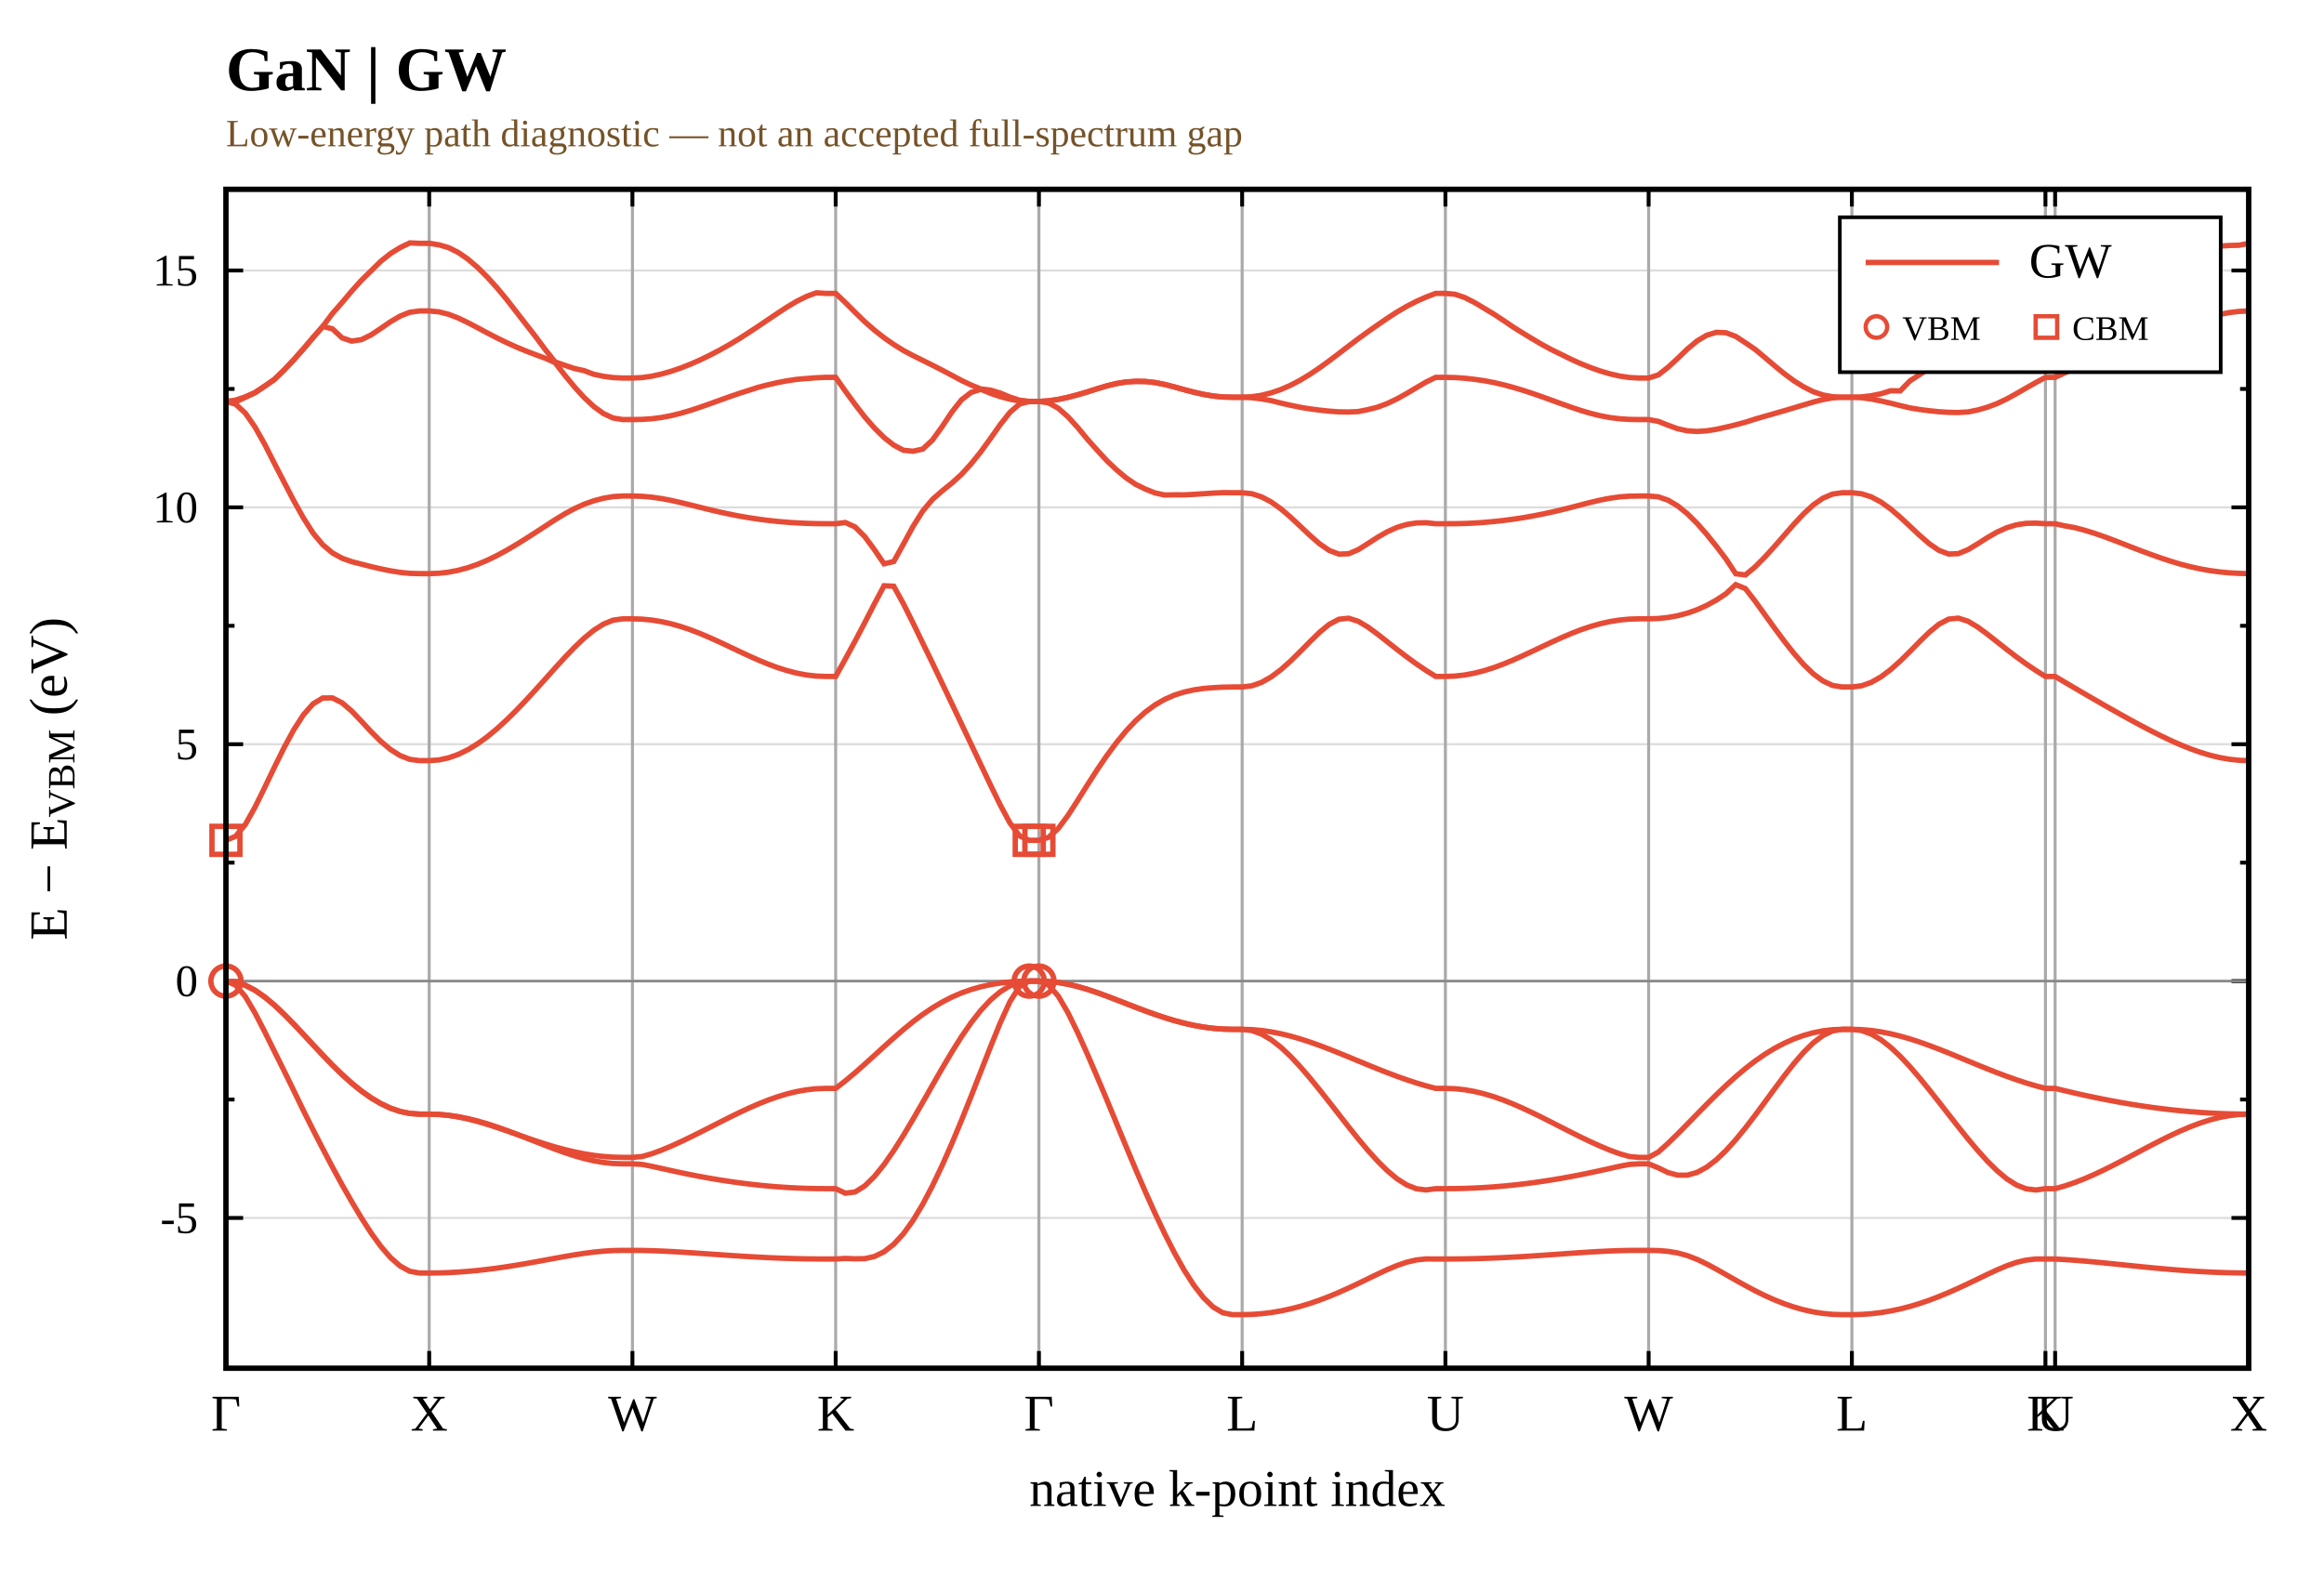
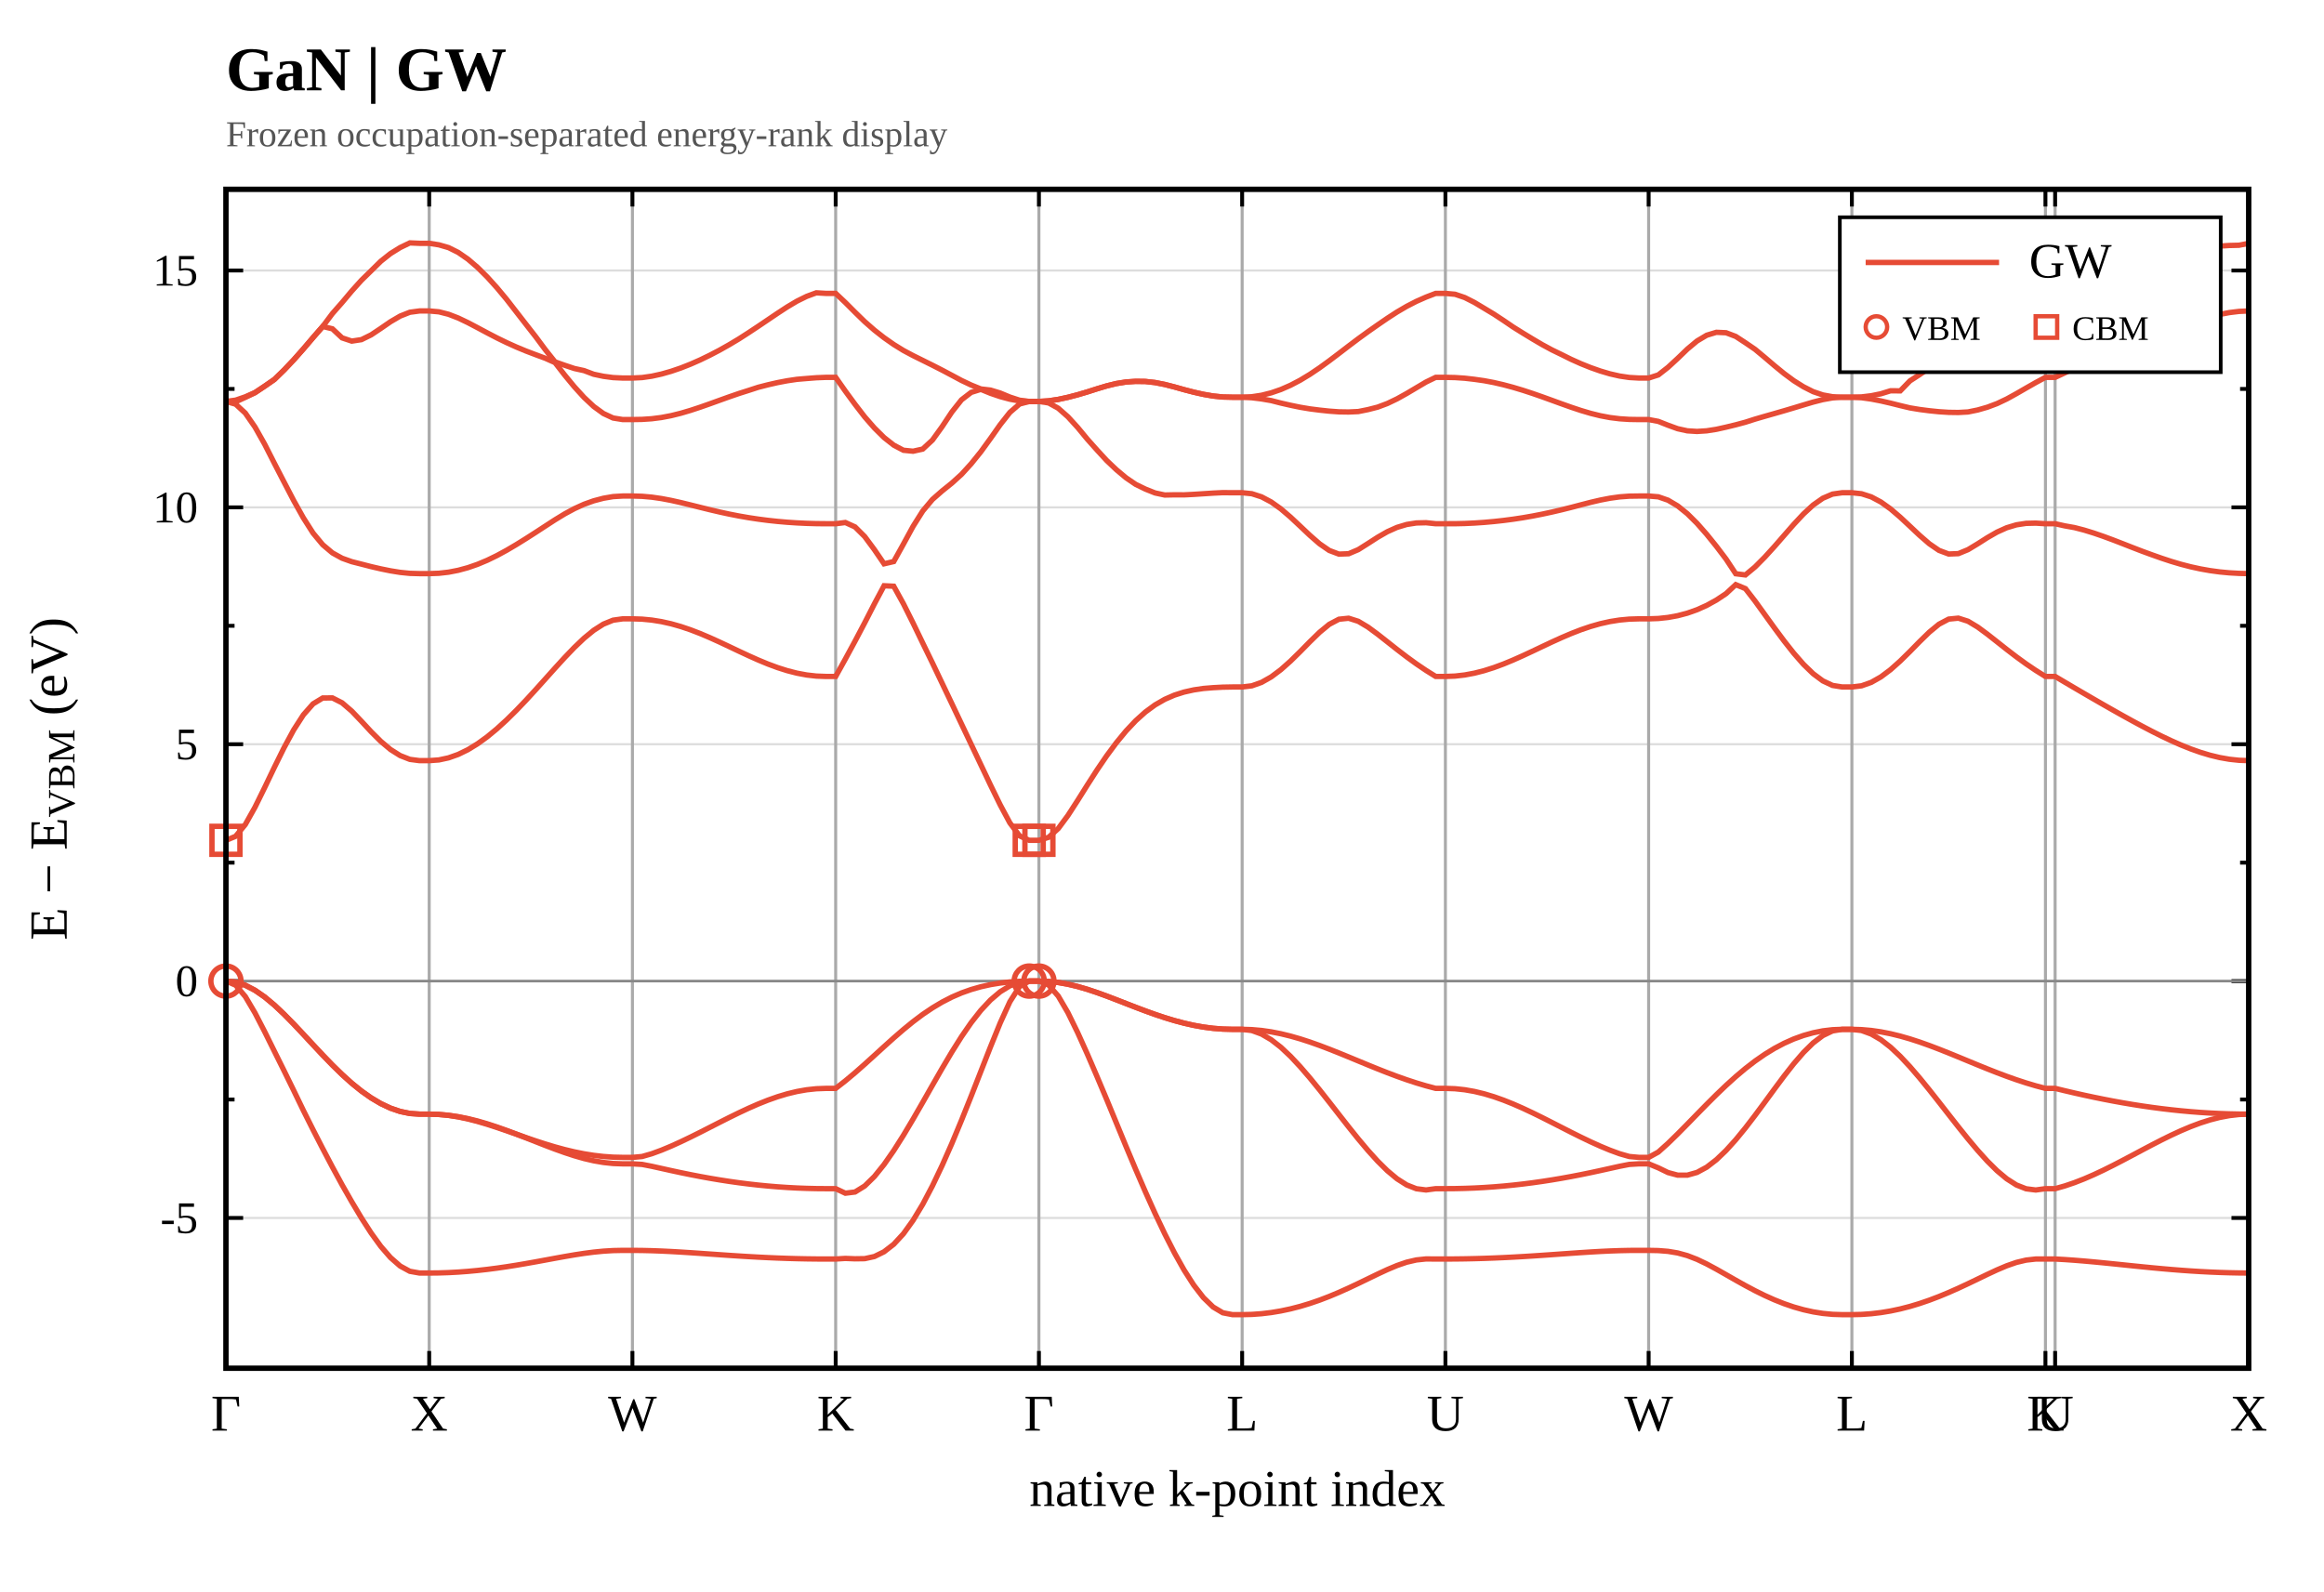
<svg xmlns="http://www.w3.org/2000/svg" width="1080" height="740" viewBox="0 0 1080 740">
  <rect width="100%" height="100%" fill="white" />
  <text x="105" y="42" font-family="Times New Roman, DejaVu Serif, serif" font-size="29" font-weight="bold">GaN | GW</text>
  <defs>
    <clipPath id="frontier-clip">
      <rect x="105" y="88" width="940" height="548" />
    </clipPath>
  </defs>
-   <text id="diagnostic-warning" x="105" y="68" font-family="Times New Roman, DejaVu Serif, serif" font-size="18" fill="#755328">Low-energy path diagnostic — not an accepted full-spectrum gap</text>
+   <text x="105" y="68" font-family="Times New Roman, DejaVu Serif, serif" font-size="17" fill="#555555">Frozen occupation-separated energy-rank display</text>
  <line x1="105" y1="566.143" x2="1045" y2="566.143" stroke="#dddddd" stroke-width="1" />
  <text x="92" y="573.143" text-anchor="end" font-family="Times New Roman, DejaVu Serif, serif" font-size="21">-5</text>
  <line x1="105" y1="566.143" x2="113" y2="566.143" stroke="black" stroke-width="1.8" />
  <line x1="1045" y1="566.143" x2="1037" y2="566.143" stroke="black" stroke-width="1.8" />
  <line x1="105" y1="511.093" x2="109" y2="511.093" stroke="black" stroke-width="1.8" />
  <line x1="1045" y1="511.093" x2="1041" y2="511.093" stroke="black" stroke-width="1.8" />
  <line x1="105" y1="456.042" x2="1045" y2="456.042" stroke="#dddddd" stroke-width="1" />
  <text x="92" y="463.042" text-anchor="end" font-family="Times New Roman, DejaVu Serif, serif" font-size="21">0</text>
  <line x1="105" y1="456.042" x2="113" y2="456.042" stroke="black" stroke-width="1.8" />
  <line x1="1045" y1="456.042" x2="1037" y2="456.042" stroke="black" stroke-width="1.8" />
  <line x1="105" y1="400.992" x2="109" y2="400.992" stroke="black" stroke-width="1.8" />
  <line x1="1045" y1="400.992" x2="1041" y2="400.992" stroke="black" stroke-width="1.8" />
  <line x1="105" y1="345.941" x2="1045" y2="345.941" stroke="#dddddd" stroke-width="1" />
  <text x="92" y="352.941" text-anchor="end" font-family="Times New Roman, DejaVu Serif, serif" font-size="21">5</text>
  <line x1="105" y1="345.941" x2="113" y2="345.941" stroke="black" stroke-width="1.8" />
  <line x1="1045" y1="345.941" x2="1037" y2="345.941" stroke="black" stroke-width="1.8" />
  <line x1="105" y1="290.891" x2="109" y2="290.891" stroke="black" stroke-width="1.8" />
  <line x1="1045" y1="290.891" x2="1041" y2="290.891" stroke="black" stroke-width="1.8" />
  <line x1="105" y1="235.840" x2="1045" y2="235.840" stroke="#dddddd" stroke-width="1" />
  <text x="92" y="242.840" text-anchor="end" font-family="Times New Roman, DejaVu Serif, serif" font-size="21">10</text>
  <line x1="105" y1="235.840" x2="113" y2="235.840" stroke="black" stroke-width="1.8" />
  <line x1="1045" y1="235.840" x2="1037" y2="235.840" stroke="black" stroke-width="1.8" />
  <line x1="105" y1="180.789" x2="109" y2="180.789" stroke="black" stroke-width="1.8" />
  <line x1="1045" y1="180.789" x2="1041" y2="180.789" stroke="black" stroke-width="1.8" />
  <line x1="105" y1="125.739" x2="1045" y2="125.739" stroke="#dddddd" stroke-width="1" />
  <text x="92" y="132.739" text-anchor="end" font-family="Times New Roman, DejaVu Serif, serif" font-size="21">15</text>
  <line x1="105" y1="125.739" x2="113" y2="125.739" stroke="black" stroke-width="1.8" />
  <line x1="1045" y1="125.739" x2="1037" y2="125.739" stroke="black" stroke-width="1.8" />
  <line x1="105.000" y1="88" x2="105.000" y2="636" stroke="#aaaaaa" stroke-width="1.4" />
  <text x="105.000" y="665" text-anchor="middle" font-family="Times New Roman, DejaVu Serif, serif" font-size="24">Γ</text>
  <line x1="105.000" y1="88" x2="105.000" y2="96" stroke="black" stroke-width="1.8" />
  <line x1="105.000" y1="636" x2="105.000" y2="628" stroke="black" stroke-width="1.8" />
  <line x1="199.450" y1="88" x2="199.450" y2="636" stroke="#aaaaaa" stroke-width="1.4" />
  <text x="199.450" y="665" text-anchor="middle" font-family="Times New Roman, DejaVu Serif, serif" font-size="24">X</text>
  <line x1="199.450" y1="88" x2="199.450" y2="96" stroke="black" stroke-width="1.8" />
  <line x1="199.450" y1="636" x2="199.450" y2="628" stroke="black" stroke-width="1.8" />
  <line x1="293.900" y1="88" x2="293.900" y2="636" stroke="#aaaaaa" stroke-width="1.4" />
  <text x="293.900" y="665" text-anchor="middle" font-family="Times New Roman, DejaVu Serif, serif" font-size="24">W</text>
  <line x1="293.900" y1="88" x2="293.900" y2="96" stroke="black" stroke-width="1.8" />
  <line x1="293.900" y1="636" x2="293.900" y2="628" stroke="black" stroke-width="1.8" />
  <line x1="388.349" y1="88" x2="388.349" y2="636" stroke="#aaaaaa" stroke-width="1.4" />
  <text x="388.349" y="665" text-anchor="middle" font-family="Times New Roman, DejaVu Serif, serif" font-size="24">K</text>
  <line x1="388.349" y1="88" x2="388.349" y2="96" stroke="black" stroke-width="1.8" />
  <line x1="388.349" y1="636" x2="388.349" y2="628" stroke="black" stroke-width="1.8" />
  <line x1="482.799" y1="88" x2="482.799" y2="636" stroke="#aaaaaa" stroke-width="1.4" />
  <text x="482.799" y="665" text-anchor="middle" font-family="Times New Roman, DejaVu Serif, serif" font-size="24">Γ</text>
  <line x1="482.799" y1="88" x2="482.799" y2="96" stroke="black" stroke-width="1.8" />
  <line x1="482.799" y1="636" x2="482.799" y2="628" stroke="black" stroke-width="1.8" />
  <line x1="577.249" y1="88" x2="577.249" y2="636" stroke="#aaaaaa" stroke-width="1.4" />
  <text x="577.249" y="665" text-anchor="middle" font-family="Times New Roman, DejaVu Serif, serif" font-size="24">L</text>
  <line x1="577.249" y1="88" x2="577.249" y2="96" stroke="black" stroke-width="1.8" />
  <line x1="577.249" y1="636" x2="577.249" y2="628" stroke="black" stroke-width="1.8" />
  <line x1="671.699" y1="88" x2="671.699" y2="636" stroke="#aaaaaa" stroke-width="1.4" />
  <text x="671.699" y="665" text-anchor="middle" font-family="Times New Roman, DejaVu Serif, serif" font-size="24">U</text>
  <line x1="671.699" y1="88" x2="671.699" y2="96" stroke="black" stroke-width="1.8" />
  <line x1="671.699" y1="636" x2="671.699" y2="628" stroke="black" stroke-width="1.8" />
  <line x1="766.148" y1="88" x2="766.148" y2="636" stroke="#aaaaaa" stroke-width="1.4" />
  <text x="766.148" y="665" text-anchor="middle" font-family="Times New Roman, DejaVu Serif, serif" font-size="24">W</text>
  <line x1="766.148" y1="88" x2="766.148" y2="96" stroke="black" stroke-width="1.8" />
  <line x1="766.148" y1="636" x2="766.148" y2="628" stroke="black" stroke-width="1.8" />
  <line x1="860.598" y1="88" x2="860.598" y2="636" stroke="#aaaaaa" stroke-width="1.4" />
  <text x="860.598" y="665" text-anchor="middle" font-family="Times New Roman, DejaVu Serif, serif" font-size="24">L</text>
  <line x1="860.598" y1="88" x2="860.598" y2="96" stroke="black" stroke-width="1.8" />
  <line x1="860.598" y1="636" x2="860.598" y2="628" stroke="black" stroke-width="1.8" />
  <line x1="950.550" y1="88" x2="950.550" y2="636" stroke="#aaaaaa" stroke-width="1.4" />
  <text x="950.550" y="665" text-anchor="middle" font-family="Times New Roman, DejaVu Serif, serif" font-size="24">K</text>
  <line x1="950.550" y1="88" x2="950.550" y2="96" stroke="black" stroke-width="1.8" />
  <line x1="950.550" y1="636" x2="950.550" y2="628" stroke="black" stroke-width="1.8" />
  <line x1="955.048" y1="88" x2="955.048" y2="636" stroke="#aaaaaa" stroke-width="1.4" />
  <text x="955.048" y="665" text-anchor="middle" font-family="Times New Roman, DejaVu Serif, serif" font-size="24">U</text>
  <line x1="955.048" y1="88" x2="955.048" y2="96" stroke="black" stroke-width="1.8" />
  <line x1="955.048" y1="636" x2="955.048" y2="628" stroke="black" stroke-width="1.8" />
  <line x1="1045.000" y1="88" x2="1045.000" y2="636" stroke="#aaaaaa" stroke-width="1.4" />
  <text x="1045.000" y="665" text-anchor="middle" font-family="Times New Roman, DejaVu Serif, serif" font-size="24">X</text>
  <line x1="1045.000" y1="88" x2="1045.000" y2="96" stroke="black" stroke-width="1.8" />
  <line x1="1045.000" y1="636" x2="1045.000" y2="628" stroke="black" stroke-width="1.8" />
  <line x1="105" y1="456.042" x2="1045" y2="456.042" stroke="#888888" stroke-width="1.2" />
  <path id="GW-rank-1" d="M105.000,456.042 L109.498,457.927 L113.995,463.221 L118.493,470.843 L122.990,479.548 L127.488,488.630 L131.986,497.687 L136.483,506.871 L140.981,516.186 L145.478,525.161 L149.976,533.921 L154.474,542.475 L158.971,550.750 L163.469,558.633 L167.967,566.154 L172.464,573.138 L176.962,579.347 L181.459,584.549 L185.957,588.493 L190.455,590.944 L194.952,591.746 L199.450,591.746 L203.947,591.695 L208.445,591.548 L212.943,591.306 L217.440,590.972 L221.938,590.552 L226.435,590.049 L230.933,589.470 L235.431,588.821 L239.928,588.110 L244.426,587.346 L248.923,586.544 L253.421,585.717 L257.919,584.885 L262.416,584.071 L266.914,583.303 L271.411,582.611 L275.909,582.027 L280.407,581.584 L284.904,581.308 L289.402,581.217 L293.900,581.217 L298.397,581.258 L302.895,581.365 L307.392,581.533 L311.890,581.751 L316.388,582.009 L320.885,582.296 L325.383,582.601 L329.880,582.916 L334.378,583.231 L338.876,583.539 L343.373,583.833 L347.871,584.108 L352.368,584.360 L356.866,584.584 L361.364,584.778 L365.861,584.940 L370.359,585.067 L374.856,585.160 L379.354,585.216 L383.852,585.235 L388.349,585.235 L392.847,584.957 L397.344,585.134 L401.842,585.067 L406.340,584.075 L410.837,581.866 L415.335,578.376 L419.833,573.501 L424.330,567.242 L428.828,559.762 L433.325,551.206 L437.823,541.756 L442.321,531.573 L446.818,520.756 L451.316,509.533 L455.813,498.044 L460.311,486.575 L464.809,475.511 L469.306,465.655 L473.804,458.589 L478.301,456.042 L482.799,456.042 L487.297,457.869 L491.794,463.028 L496.292,470.744 L500.789,479.946 L505.287,489.920 L509.785,500.370 L514.282,511.051 L518.780,521.957 L523.278,532.877 L527.775,543.584 L532.273,553.995 L536.770,564.007 L541.268,573.498 L545.766,582.335 L550.263,590.358 L554.761,597.379 L559.258,603.184 L563.756,607.537 L568.254,610.222 L572.751,611.091 L577.249,611.091 L581.746,610.983 L586.244,610.658 L590.742,610.118 L595.239,609.367 L599.737,608.409 L604.234,607.249 L608.732,605.892 L613.230,604.345 L617.727,602.621 L622.225,600.736 L626.722,598.717 L631.220,596.597 L635.718,594.419 L640.215,592.241 L644.713,590.147 L649.211,588.256 L653.708,586.712 L658.206,585.667 L662.703,585.196 L667.201,585.235 L671.699,585.235 L676.196,585.212 L680.694,585.154 L685.191,585.060 L689.689,584.932 L694.187,584.769 L698.684,584.574 L703.182,584.348 L707.679,584.094 L712.177,583.816 L716.675,583.517 L721.172,583.205 L725.670,582.885 L730.167,582.566 L734.665,582.258 L739.163,581.969 L743.660,581.712 L748.158,581.498 L752.656,581.338 L757.153,581.242 L761.651,581.217 L766.148,581.217 L770.646,581.309 L775.144,581.668 L779.641,582.413 L784.139,583.647 L788.636,585.384 L793.134,587.534 L797.632,589.956 L802.129,592.510 L806.627,595.082 L811.124,597.592 L815.622,599.980 L820.120,602.199 L824.617,604.216 L829.115,606.003 L833.612,607.539 L838.110,608.810 L842.608,609.805 L847.105,610.519 L851.603,610.948 L856.100,611.091 L860.598,611.091 L865.096,610.985 L869.593,610.666 L874.091,610.134 L878.589,609.390 L883.086,608.435 L887.584,607.275 L892.081,605.918 L896.579,604.377 L901.077,602.665 L905.574,600.802 L910.072,598.807 L914.569,596.710 L919.067,594.548 L923.565,592.377 L928.062,590.280 L932.560,588.376 L937.057,586.812 L941.555,585.739 L946.053,585.235 L950.550,585.235 L955.048,585.235 L959.545,585.489 L964.043,585.805 L968.541,586.172 L973.038,586.577 L977.536,587.012 L982.033,587.466 L986.531,587.930 L991.029,588.395 L995.526,588.852 L1000.024,589.295 L1004.522,589.714 L1009.019,590.105 L1013.517,590.462 L1018.014,590.782 L1022.512,591.059 L1027.010,591.291 L1031.507,591.478 L1036.005,591.616 L1040.502,591.705 L1045.000,591.746" fill="none" stroke="#E64B35" stroke-width="2.5" clip-path="url(#frontier-clip)" />
  <path id="GW-rank-2" d="M105.000,456.042 L109.498,456.531 L113.995,457.976 L118.493,460.317 L122.990,463.429 L127.488,467.177 L131.986,471.420 L136.483,476.006 L140.981,480.787 L145.478,485.631 L149.976,490.427 L154.474,495.083 L158.971,499.481 L163.469,503.530 L167.967,507.160 L172.464,510.326 L176.962,512.992 L181.459,515.109 L185.957,516.643 L190.455,517.573 L194.952,517.884 L199.450,517.884 L203.947,518.033 L208.445,518.471 L212.943,519.181 L217.440,520.136 L221.938,521.300 L226.435,522.632 L230.933,524.088 L235.431,525.625 L239.928,527.200 L244.426,528.911 L248.923,530.692 L253.421,532.457 L257.919,534.164 L262.416,535.771 L266.914,537.242 L271.411,538.531 L275.909,539.573 L280.407,540.349 L284.904,540.828 L289.402,540.991 L293.900,540.991 L298.397,541.259 L302.895,542.133 L307.392,543.132 L311.890,544.129 L316.388,545.094 L320.885,546.015 L325.383,546.883 L329.880,547.697 L334.378,548.453 L338.876,549.148 L343.373,549.782 L347.871,550.353 L352.368,550.859 L356.866,551.300 L361.364,551.675 L365.861,551.982 L370.359,552.223 L374.856,552.395 L379.354,552.499 L383.852,552.534 L388.349,552.534 L392.847,554.639 L397.344,554.078 L401.842,551.297 L406.340,546.892 L410.837,541.305 L415.335,534.843 L419.833,527.738 L424.330,520.186 L428.828,512.369 L433.325,504.456 L437.823,496.618 L442.321,489.033 L446.818,481.885 L451.316,475.364 L455.813,469.637 L460.311,464.824 L464.809,461.009 L469.306,458.252 L473.804,456.594 L478.301,456.042 L482.799,456.042 L487.297,456.207 L491.794,456.696 L496.292,457.491 L500.789,458.563 L505.287,459.871 L509.785,461.367 L514.282,463.002 L518.780,464.721 L523.278,466.474 L527.775,468.219 L532.273,469.917 L536.770,471.533 L541.268,473.038 L545.766,474.402 L550.263,475.600 L554.761,476.610 L559.258,477.415 L563.756,477.998 L568.254,478.351 L572.751,478.468 L577.249,478.468 L581.746,479.025 L586.244,480.662 L590.742,483.295 L595.239,486.802 L599.737,491.036 L604.234,495.841 L608.732,501.071 L613.230,506.593 L617.727,512.293 L622.225,518.067 L626.722,523.810 L631.220,529.413 L635.718,534.761 L640.215,539.732 L644.713,544.179 L649.211,547.931 L653.708,550.791 L658.206,552.564 L662.703,553.135 L667.201,552.534 L671.699,552.534 L676.196,552.501 L680.694,552.400 L685.191,552.232 L689.689,551.994 L694.187,551.689 L698.684,551.316 L703.182,550.876 L707.679,550.369 L712.177,549.797 L716.675,549.161 L721.172,548.463 L725.670,547.705 L730.167,546.888 L734.665,546.017 L739.163,545.095 L743.660,544.128 L748.158,543.130 L752.656,542.132 L757.153,541.258 L761.651,540.991 L766.148,540.991 L770.646,542.850 L775.144,545.042 L779.641,546.249 L784.139,546.250 L788.636,544.988 L793.134,542.545 L797.632,539.080 L802.129,534.772 L806.627,529.791 L811.124,524.294 L815.622,518.430 L820.120,512.349 L824.617,506.203 L829.115,500.165 L833.612,494.427 L838.110,489.215 L842.608,484.775 L847.105,481.363 L851.603,479.207 L856.100,478.468 L860.598,478.468 L865.096,479.023 L869.593,480.658 L874.091,483.289 L878.589,486.793 L883.086,491.026 L887.584,495.834 L892.081,501.069 L896.579,506.596 L901.077,512.296 L905.574,518.065 L910.072,523.803 L914.569,529.405 L919.067,534.758 L923.565,539.736 L928.062,544.192 L932.560,547.952 L937.057,550.815 L941.555,552.588 L946.053,553.150 L950.550,552.534 L955.048,552.534 L959.545,551.261 L964.043,549.732 L968.541,547.975 L973.038,546.023 L977.536,543.909 L982.033,541.670 L986.531,539.342 L991.029,536.962 L995.526,534.566 L1000.024,532.194 L1004.522,529.883 L1009.019,527.671 L1013.517,525.597 L1018.014,523.700 L1022.512,522.015 L1027.010,520.579 L1031.507,519.425 L1036.005,518.578 L1040.502,518.060 L1045.000,517.884" fill="none" stroke="#E64B35" stroke-width="2.5" clip-path="url(#frontier-clip)" />
  <path id="GW-rank-3" d="M105.000,456.042 L109.498,456.526 L113.995,457.974 L118.493,460.313 L122.990,463.426 L127.488,467.177 L131.986,471.418 L136.483,475.998 L140.981,480.774 L145.478,485.621 L149.976,490.427 L154.474,495.072 L158.971,499.463 L163.469,503.513 L167.967,507.151 L172.464,510.326 L176.962,512.988 L181.459,515.102 L185.957,516.636 L190.455,517.568 L194.952,517.884 L199.450,517.884 L203.947,518.018 L208.445,518.417 L212.943,519.071 L217.440,519.965 L221.938,521.077 L226.435,522.383 L230.933,523.852 L235.431,525.453 L239.928,527.152 L244.426,528.772 L248.923,530.305 L253.421,531.764 L257.919,533.121 L262.416,534.348 L266.914,535.423 L271.411,536.328 L275.909,537.047 L280.407,537.569 L284.904,537.886 L289.402,537.992 L293.900,537.992 L298.397,537.581 L302.895,536.293 L307.392,534.637 L311.890,532.760 L316.388,530.720 L320.885,528.560 L325.383,526.319 L329.880,524.031 L334.378,521.734 L338.876,519.465 L343.373,517.259 L347.871,515.153 L352.368,513.184 L356.866,511.388 L361.364,509.798 L365.861,508.447 L370.359,507.363 L374.856,506.569 L379.354,506.084 L383.852,505.920 L388.349,505.920 L392.847,502.422 L397.344,498.651 L401.842,494.685 L406.340,490.607 L410.837,486.503 L415.335,482.462 L419.833,478.566 L424.330,474.893 L428.828,471.514 L433.325,468.493 L437.823,465.807 L442.321,463.495 L446.818,461.554 L451.316,459.961 L455.813,458.681 L460.311,457.681 L464.809,456.945 L469.306,456.439 L473.804,456.141 L478.301,456.042 L482.799,456.042 L487.297,456.207 L491.794,456.696 L496.292,457.491 L500.789,458.563 L505.287,459.871 L509.785,461.367 L514.282,463.001 L518.780,464.719 L523.278,466.473 L527.775,468.219 L532.273,469.916 L536.770,471.533 L541.268,473.038 L545.766,474.402 L550.263,475.600 L554.761,476.610 L559.258,477.415 L563.756,477.998 L568.254,478.351 L572.751,478.468 L577.249,478.468 L581.746,478.600 L586.244,478.994 L590.742,479.639 L595.239,480.521 L599.737,481.619 L604.234,482.911 L608.732,484.370 L613.230,485.968 L617.727,487.677 L622.225,489.466 L626.722,491.308 L631.220,493.171 L635.718,495.029 L640.215,496.856 L644.713,498.626 L649.211,500.318 L653.708,501.911 L658.206,503.387 L662.703,504.728 L667.201,505.920 L671.699,505.920 L676.196,506.079 L680.694,506.559 L685.191,507.349 L689.689,508.432 L694.187,509.784 L698.684,511.377 L703.182,513.177 L707.679,515.151 L712.177,517.263 L716.675,519.475 L721.172,521.750 L725.670,524.051 L730.167,526.340 L734.665,528.581 L739.163,530.736 L743.660,532.770 L748.158,534.641 L752.656,536.292 L757.153,537.579 L761.651,537.992 L766.148,537.992 L770.646,535.519 L775.144,531.477 L779.641,527.088 L784.139,522.529 L788.636,517.910 L793.134,513.322 L797.632,508.841 L802.129,504.535 L806.627,500.463 L811.124,496.673 L815.622,493.203 L820.120,490.082 L824.617,487.327 L829.115,484.947 L833.612,482.946 L838.110,481.321 L842.608,480.067 L847.105,479.177 L851.603,478.645 L856.100,478.468 L860.598,478.468 L865.096,478.600 L869.593,478.994 L874.091,479.639 L878.589,480.521 L883.086,481.621 L887.584,482.915 L892.081,484.376 L896.579,485.976 L901.077,487.686 L905.574,489.475 L910.072,491.315 L914.569,493.176 L919.067,495.032 L923.565,496.857 L928.062,498.626 L932.560,500.317 L937.057,501.910 L941.555,503.385 L946.053,504.727 L950.550,505.920 L955.048,505.920 L959.545,507.013 L964.043,508.065 L968.541,509.074 L973.038,510.037 L977.536,510.952 L982.033,511.817 L986.531,512.631 L991.029,513.390 L995.526,514.095 L1000.024,514.742 L1004.522,515.332 L1009.019,515.863 L1013.517,516.333 L1018.014,516.742 L1022.512,517.090 L1027.010,517.375 L1031.507,517.598 L1036.005,517.757 L1040.502,517.852 L1045.000,517.884" fill="none" stroke="#E64B35" stroke-width="2.5" clip-path="url(#frontier-clip)" />
  <path id="GW-rank-4" d="M105.000,390.608 L109.498,388.750 L113.995,383.262 L118.493,375.235 L122.990,366.088 L127.488,356.705 L131.986,347.597 L136.483,339.279 L140.981,332.292 L145.478,327.180 L149.976,324.453 L154.474,324.413 L158.971,326.687 L163.469,330.549 L167.967,335.261 L172.464,340.119 L176.962,344.608 L181.459,348.384 L185.957,351.221 L190.455,352.977 L194.952,353.571 L199.450,353.571 L203.947,353.245 L208.445,352.276 L212.943,350.679 L217.440,348.486 L221.938,345.735 L226.435,342.476 L230.933,338.762 L235.431,334.653 L239.928,330.211 L244.426,325.504 L248.923,320.606 L253.421,315.598 L257.919,310.577 L262.416,305.653 L266.914,300.964 L271.411,296.675 L275.909,292.985 L280.407,290.116 L284.904,288.284 L289.402,287.655 L293.900,287.655 L298.397,287.801 L302.895,288.233 L307.392,288.955 L311.890,289.960 L316.388,291.234 L320.885,292.756 L325.383,294.491 L329.880,296.402 L334.378,298.440 L338.876,300.555 L343.373,302.690 L347.871,304.790 L352.368,306.798 L356.866,308.661 L361.364,310.328 L365.861,311.757 L370.359,312.908 L374.856,313.752 L379.354,314.267 L383.852,314.439 L388.349,314.439 L392.847,306.335 L397.344,298.031 L401.842,289.489 L406.340,280.703 L410.837,272.280 L415.335,272.500 L419.833,280.652 L424.330,289.648 L428.828,298.959 L433.325,308.186 L437.823,317.617 L442.321,327.045 L446.818,336.524 L451.316,345.997 L455.813,355.462 L460.311,364.941 L464.809,374.139 L469.306,382.513 L473.804,388.524 L478.301,390.608 L482.799,390.608 L487.297,389.219 L491.794,385.121 L496.292,379.051 L500.789,372.099 L505.287,364.936 L509.785,357.934 L514.282,351.338 L518.780,345.263 L523.278,339.793 L527.775,335.012 L532.273,330.968 L536.770,327.671 L541.268,325.078 L545.766,323.116 L550.263,321.689 L554.761,320.687 L559.258,320.021 L563.756,319.654 L568.254,319.415 L572.751,319.330 L577.249,319.330 L581.746,318.791 L586.244,317.202 L590.742,314.654 L595.239,311.288 L599.737,307.287 L604.234,302.867 L608.732,298.293 L613.230,293.911 L617.727,290.210 L622.225,287.840 L626.722,287.377 L631.220,288.802 L635.718,291.487 L640.215,294.796 L644.713,298.333 L649.211,301.884 L653.708,305.327 L658.206,308.593 L662.703,311.639 L667.201,314.439 L671.699,314.439 L676.196,314.265 L680.694,313.749 L685.191,312.904 L689.689,311.753 L694.187,310.326 L698.684,308.661 L703.182,306.801 L707.679,304.796 L712.177,302.698 L716.675,300.562 L721.172,298.445 L725.670,296.402 L730.167,294.483 L734.665,292.738 L739.163,291.209 L743.660,289.930 L748.158,288.927 L752.656,288.213 L757.153,287.790 L761.651,287.655 L766.148,287.655 L770.646,287.497 L775.144,287.017 L779.641,286.198 L784.139,285.012 L788.636,283.425 L793.134,281.405 L797.632,278.931 L802.129,275.938 L806.627,271.757 L811.124,273.615 L815.622,279.427 L820.120,285.663 L824.617,291.901 L829.115,297.957 L833.612,303.658 L838.110,308.802 L842.608,313.163 L847.105,316.504 L851.603,318.611 L856.100,319.330 L860.598,319.330 L865.096,318.788 L869.593,317.194 L874.091,314.639 L878.589,311.266 L883.086,307.254 L887.584,302.823 L892.081,298.239 L896.579,293.851 L901.077,290.148 L905.574,287.782 L910.072,287.334 L914.569,288.774 L919.067,291.473 L923.565,294.787 L928.062,298.328 L932.560,301.880 L937.057,305.324 L941.555,308.590 L946.053,311.637 L950.550,314.439 L955.048,314.439 L959.545,317.102 L964.043,319.749 L968.541,322.378 L973.038,324.989 L977.536,327.578 L982.033,330.140 L986.531,332.667 L991.029,335.149 L995.526,337.574 L1000.024,339.923 L1004.522,342.177 L1009.019,344.309 L1013.517,346.293 L1018.014,348.098 L1022.512,349.692 L1027.010,351.046 L1031.507,352.132 L1036.005,352.925 L1040.502,353.409 L1045.000,353.571" fill="none" stroke="#E64B35" stroke-width="2.5" clip-path="url(#frontier-clip)" />
  <path id="GW-rank-5" d="M105.000,186.609 L109.498,187.870 L113.995,192.019 L118.493,198.499 L122.990,206.475 L127.488,215.330 L131.986,224.042 L136.483,232.678 L140.981,240.727 L145.478,247.785 L149.976,253.206 L154.474,256.998 L158.971,259.486 L163.469,261.088 L167.967,262.224 L172.464,263.385 L176.962,264.425 L181.459,265.335 L185.957,266.062 L190.455,266.516 L194.952,266.637 L199.450,266.637 L203.947,266.479 L208.445,265.967 L212.943,265.098 L217.440,263.878 L221.938,262.315 L226.435,260.428 L230.933,258.243 L235.431,255.799 L239.928,253.150 L244.426,250.357 L248.923,247.475 L253.421,244.541 L257.919,241.619 L262.416,238.879 L266.914,236.450 L271.411,234.399 L275.909,232.793 L280.407,231.609 L284.904,230.837 L289.402,230.567 L293.900,230.567 L298.397,230.698 L302.895,231.100 L307.392,231.751 L311.890,232.609 L316.388,233.616 L320.885,234.711 L325.383,235.835 L329.880,236.941 L334.378,237.992 L338.876,238.965 L343.373,239.846 L347.871,240.628 L352.368,241.309 L356.866,241.890 L361.364,242.373 L365.861,242.762 L370.359,243.060 L374.856,243.272 L379.354,243.400 L383.852,243.447 L388.349,243.447 L392.847,242.882 L397.344,244.929 L401.842,249.403 L406.340,255.489 L410.837,262.076 L415.335,261.026 L419.833,252.916 L424.330,244.651 L428.828,237.519 L433.325,232.153 L437.823,228.203 L442.321,224.586 L446.818,220.508 L451.316,215.569 L455.813,209.992 L460.311,203.797 L464.809,197.406 L469.306,191.695 L473.804,187.804 L478.301,186.609 L482.799,186.609 L487.297,187.292 L491.794,189.775 L496.292,193.744 L500.789,198.670 L505.287,204.113 L509.785,209.163 L514.282,214.047 L518.780,218.317 L523.278,222.091 L527.775,225.151 L532.273,227.342 L536.770,229.135 L541.268,230.099 L545.766,230.005 L550.263,230.028 L554.761,229.798 L559.258,229.506 L563.756,229.215 L568.254,228.996 L572.751,229.038 L577.249,229.038 L581.746,229.497 L586.244,230.950 L590.742,233.328 L595.239,236.538 L599.737,240.386 L604.234,244.600 L608.732,248.856 L613.230,252.774 L617.727,255.874 L622.225,257.570 L626.722,257.396 L631.220,255.485 L635.718,252.648 L640.215,249.743 L644.713,247.162 L649.211,245.147 L653.708,243.793 L658.206,243.090 L662.703,242.976 L667.201,243.447 L671.699,243.447 L676.196,243.437 L680.694,243.335 L685.191,243.128 L689.689,242.822 L694.187,242.422 L698.684,241.930 L703.182,241.343 L707.679,240.659 L712.177,239.877 L716.675,238.998 L721.172,238.029 L725.670,236.977 L730.167,235.851 L734.665,234.671 L739.163,233.509 L743.660,232.461 L748.158,231.594 L752.656,230.967 L757.153,230.633 L761.651,230.567 L766.148,230.567 L770.646,230.936 L775.144,232.502 L779.641,235.159 L784.139,238.792 L788.636,243.256 L793.134,248.368 L797.632,253.946 L802.129,259.882 L806.627,266.701 L811.124,267.255 L815.622,263.519 L820.120,258.982 L824.617,254.037 L829.115,248.872 L833.612,243.721 L838.110,238.896 L842.608,234.747 L847.105,231.600 L851.603,229.670 L856.100,229.038 L860.598,229.038 L865.096,229.517 L869.593,230.963 L874.091,233.356 L878.589,236.578 L883.086,240.423 L887.584,244.625 L892.081,248.863 L896.579,252.757 L901.077,255.839 L905.574,257.526 L910.072,257.348 L914.569,255.494 L919.067,252.780 L923.565,249.914 L928.062,247.330 L932.560,245.308 L937.057,243.958 L941.555,243.271 L946.053,243.163 L950.550,243.447 L955.048,243.447 L959.545,244.445 L964.043,245.245 L968.541,246.409 L973.038,247.795 L977.536,249.345 L982.033,251.011 L986.531,252.750 L991.029,254.514 L995.526,256.246 L1000.024,257.891 L1004.522,259.479 L1009.019,260.961 L1013.517,262.293 L1018.014,263.457 L1022.512,264.440 L1027.010,265.236 L1031.507,265.845 L1036.005,266.270 L1040.502,266.520 L1045.000,266.637" fill="none" stroke="#E64B35" stroke-width="2.5" clip-path="url(#frontier-clip)" />
  <path id="GW-rank-6" d="M105.000,186.609 L109.498,186.784 L113.995,184.717 L118.493,182.574 L122.990,179.559 L127.488,176.406 L131.986,172.034 L136.483,167.287 L140.981,162.207 L145.478,156.939 L149.976,151.754 L154.474,152.841 L158.971,157.053 L163.469,158.563 L167.967,157.875 L172.464,155.660 L176.962,152.665 L181.459,149.560 L185.957,146.928 L190.455,145.148 L194.952,144.543 L199.450,144.543 L203.947,144.944 L208.445,146.083 L212.943,147.821 L217.440,149.969 L221.938,152.331 L226.435,154.736 L230.933,157.069 L235.431,159.264 L239.928,161.293 L244.426,163.165 L248.923,164.875 L253.421,166.539 L257.919,168.539 L262.416,174.334 L266.914,179.788 L271.411,184.725 L275.909,188.942 L280.407,192.212 L284.904,194.303 L289.402,195.028 L293.900,195.028 L298.397,194.947 L302.895,194.644 L307.392,194.066 L311.890,193.207 L316.388,192.091 L320.885,190.763 L325.383,189.280 L329.880,187.700 L334.378,186.077 L338.876,184.466 L343.373,182.915 L347.871,181.487 L352.368,180.020 L356.866,178.868 L361.364,177.846 L365.861,176.986 L370.359,176.318 L374.856,175.940 L379.354,175.587 L383.852,175.408 L388.349,175.408 L392.847,181.815 L397.344,187.944 L401.842,193.781 L406.340,198.930 L410.837,203.387 L415.335,206.918 L419.833,209.295 L424.330,209.740 L428.828,208.729 L433.325,204.556 L437.823,198.319 L442.321,191.542 L446.818,185.856 L451.316,182.394 L455.813,180.990 L460.311,182.823 L464.809,184.360 L469.306,185.566 L473.804,186.386 L478.301,186.609 L482.799,186.609 L487.297,186.334 L491.794,185.660 L496.292,184.685 L500.789,183.513 L505.287,182.185 L509.785,180.739 L514.282,179.388 L518.780,178.290 L523.278,177.566 L527.775,177.263 L532.273,177.325 L536.770,177.822 L541.268,178.711 L545.766,179.864 L550.263,181.129 L554.761,182.299 L559.258,183.305 L563.756,184.083 L568.254,184.542 L572.751,184.643 L577.249,184.643 L581.746,184.878 L586.244,185.433 L590.742,186.209 L595.239,187.360 L599.737,188.382 L604.234,189.309 L608.732,190.061 L613.230,190.634 L617.727,191.112 L622.225,191.436 L626.722,191.506 L631.220,191.305 L635.718,190.398 L640.215,189.250 L644.713,187.566 L649.211,185.410 L653.708,182.905 L658.206,180.240 L662.703,177.587 L667.201,175.408 L671.699,175.408 L676.196,175.506 L680.694,175.809 L685.191,176.325 L689.689,176.966 L694.187,177.816 L698.684,178.855 L703.182,180.058 L707.679,181.407 L712.177,182.881 L716.675,184.449 L721.172,186.073 L725.670,187.708 L730.167,189.303 L734.665,190.800 L739.163,192.135 L743.660,193.248 L748.158,194.096 L752.656,194.659 L757.153,194.953 L761.651,195.028 L766.148,195.028 L770.646,195.874 L775.144,197.655 L779.641,199.286 L784.139,200.267 L788.636,200.550 L793.134,200.260 L797.632,199.555 L802.129,198.554 L806.627,197.465 L811.124,196.256 L815.622,194.818 L820.120,193.508 L824.617,192.228 L829.115,190.934 L833.612,189.598 L838.110,188.235 L842.608,186.901 L847.105,185.752 L851.603,184.946 L856.100,184.643 L860.598,184.643 L865.096,184.871 L869.593,185.499 L874.091,186.372 L878.589,187.406 L883.086,188.532 L887.584,189.602 L892.081,190.345 L896.579,190.926 L901.077,191.383 L905.574,191.672 L910.072,191.738 L914.569,191.491 L919.067,190.575 L923.565,189.282 L928.062,187.596 L932.560,185.461 L937.057,182.983 L941.555,180.385 L946.053,177.831 L950.550,175.408 L955.048,175.408 L959.545,173.315 L964.043,171.088 L968.541,169.063 L973.038,167.221 L977.536,165.379 L982.033,163.578 L986.531,161.836 L991.029,160.195 L995.526,158.860 L1000.024,156.997 L1004.522,155.150 L1009.019,153.435 L1013.517,151.767 L1018.014,150.159 L1022.512,148.650 L1027.010,147.296 L1031.507,146.160 L1036.005,145.298 L1040.502,144.748 L1045.000,144.543" fill="none" stroke="#E64B35" stroke-width="2.5" clip-path="url(#frontier-clip)" />
  <path id="GW-rank-7" d="M105.000,186.609 L109.498,186.001 L113.995,184.453 L118.493,182.458 L122.990,179.486 L127.488,176.406 L131.986,172.012 L136.483,167.282 L140.981,162.196 L145.478,156.903 L149.976,151.754 L154.474,145.752 L158.971,140.632 L163.469,135.272 L167.967,130.273 L172.464,125.877 L176.962,121.444 L181.459,117.876 L185.957,115.080 L190.455,112.909 L194.952,113.103 L199.450,113.103 L203.947,113.800 L208.445,115.098 L212.943,117.340 L217.440,120.448 L221.938,124.296 L226.435,128.763 L230.933,133.743 L235.431,139.147 L239.928,144.948 L244.426,150.736 L248.923,156.491 L253.421,162.549 L257.919,168.204 L262.416,169.792 L266.914,171.293 L271.411,172.274 L275.909,173.966 L280.407,174.914 L284.904,175.515 L289.402,175.726 L293.900,175.726 L298.397,175.504 L302.895,174.861 L307.392,173.871 L311.890,172.590 L316.388,171.052 L320.885,169.281 L325.383,167.297 L329.880,165.118 L334.378,162.767 L338.876,160.234 L343.373,157.542 L347.871,154.646 L352.368,151.669 L356.866,148.631 L361.364,145.593 L365.861,142.660 L370.359,139.986 L374.856,137.770 L379.354,136.111 L383.852,136.378 L388.349,136.378 L392.847,140.622 L397.344,145.134 L401.842,149.514 L406.340,153.457 L410.837,156.981 L415.335,160.128 L419.833,162.909 L424.330,165.300 L428.828,167.526 L433.325,169.760 L437.823,172.060 L442.321,174.439 L446.818,176.852 L451.316,178.978 L455.813,180.804 L460.311,181.330 L464.809,182.695 L469.306,184.566 L473.804,186.032 L478.301,186.609 L482.799,186.609 L487.297,186.334 L491.794,185.659 L496.292,184.683 L500.789,183.511 L505.287,182.185 L509.785,180.739 L514.282,179.388 L518.780,178.289 L523.278,177.565 L527.775,177.263 L532.273,177.325 L536.770,177.822 L541.268,178.711 L545.766,179.864 L550.263,181.129 L554.761,182.297 L559.258,183.302 L563.756,184.081 L568.254,184.542 L572.751,184.643 L577.249,184.643 L581.746,184.415 L586.244,183.733 L590.742,182.606 L595.239,181.052 L599.737,179.085 L604.234,176.725 L608.732,174.004 L613.230,170.973 L617.727,167.707 L622.225,164.300 L626.722,160.850 L631.220,157.458 L635.718,154.192 L640.215,151.035 L644.713,147.946 L649.211,145.033 L653.708,142.402 L658.206,140.088 L662.703,138.102 L667.201,136.378 L671.699,136.378 L676.196,136.784 L680.694,138.309 L685.191,140.589 L689.689,143.285 L694.187,145.989 L698.684,148.946 L703.182,152.010 L707.679,154.814 L712.177,157.552 L716.675,160.192 L721.172,162.628 L725.670,164.812 L730.167,167.044 L734.665,169.054 L739.163,170.861 L743.660,172.446 L748.158,173.774 L752.656,174.799 L757.153,175.468 L761.651,175.726 L766.148,175.726 L770.646,174.275 L775.144,170.752 L779.641,166.606 L784.139,162.264 L788.636,158.509 L793.134,155.830 L797.632,154.470 L802.129,154.670 L806.627,156.381 L811.124,159.318 L815.622,162.392 L820.120,166.135 L824.617,169.971 L829.115,173.647 L833.612,176.972 L838.110,179.791 L842.608,182.065 L847.105,183.584 L851.603,184.406 L856.100,184.643 L860.598,184.643 L865.096,184.493 L869.593,183.955 L874.091,183.037 L878.589,181.645 L883.086,181.686 L887.584,177.041 L892.081,174.131 L896.579,171.033 L901.077,167.738 L905.574,164.298 L910.072,160.824 L914.569,157.544 L919.067,154.637 L923.565,151.018 L928.062,147.451 L932.560,144.457 L937.057,141.877 L941.555,139.656 L946.053,137.780 L950.550,136.378 L955.048,136.378 L959.545,134.518 L964.043,133.008 L968.541,131.438 L973.038,129.832 L977.536,128.214 L982.033,126.609 L986.531,125.036 L991.029,123.510 L995.526,122.046 L1000.024,120.657 L1004.522,119.360 L1009.019,118.171 L1013.517,117.108 L1018.014,116.197 L1022.512,115.463 L1027.010,114.907 L1031.507,114.386 L1036.005,114.107 L1040.502,113.998 L1045.000,113.103" fill="none" stroke="#E64B35" stroke-width="2.5" clip-path="url(#frontier-clip)" />
  <circle id="GW-VBM-1" cx="105.000" cy="456.042" r="7" fill="none" stroke="#E64B35" stroke-width="2.5" />
  <circle id="GW-VBM-4" cx="478.301" cy="456.042" r="7" fill="none" stroke="#E64B35" stroke-width="2.5" />
  <circle id="GW-VBM-7" cx="482.799" cy="456.042" r="7" fill="none" stroke="#E64B35" stroke-width="2.5" />
  <rect id="GW-CBM-1" x="98.500" y="384.108" width="13" height="13" fill="none" stroke="#E64B35" stroke-width="2.5" />
  <rect id="GW-CBM-2" x="471.801" y="384.108" width="13" height="13" fill="none" stroke="#E64B35" stroke-width="2.5" />
  <rect id="GW-CBM-3" x="476.299" y="384.108" width="13" height="13" fill="none" stroke="#E64B35" stroke-width="2.5" />
  <rect x="105" y="88" width="940" height="548" fill="none" stroke="black" stroke-width="2.5" />
  <text x="575.0" y="700" text-anchor="middle" font-family="Times New Roman, DejaVu Serif, serif" font-size="24">native k-point index</text>
  <text x="31" y="362.0" text-anchor="middle" transform="rotate(-90 31 362.0)" font-family="Times New Roman, DejaVu Serif, serif" font-size="25">E − E<tspan baseline-shift="sub" font-size="18">VBM</tspan> (eV)</text>
  <rect x="855" y="101" width="177" height="72" fill="white" stroke="black" stroke-width="1.7" />
  <line x1="867" y1="122" x2="929" y2="122" stroke="#E64B35" stroke-width="2.5" />
  <text x="943" y="129" font-family="Times New Roman, DejaVu Serif, serif" font-size="23">GW</text>
  <circle cx="872" cy="152" r="5" fill="none" stroke="#E64B35" stroke-width="2" />
  <text x="884" y="158" font-family="Times New Roman, DejaVu Serif, serif" font-size="16">VBM</text>
  <rect x="946" y="147" width="10" height="10" fill="none" stroke="#E64B35" stroke-width="2" />
  <text x="963" y="158" font-family="Times New Roman, DejaVu Serif, serif" font-size="16">CBM</text>
</svg>
